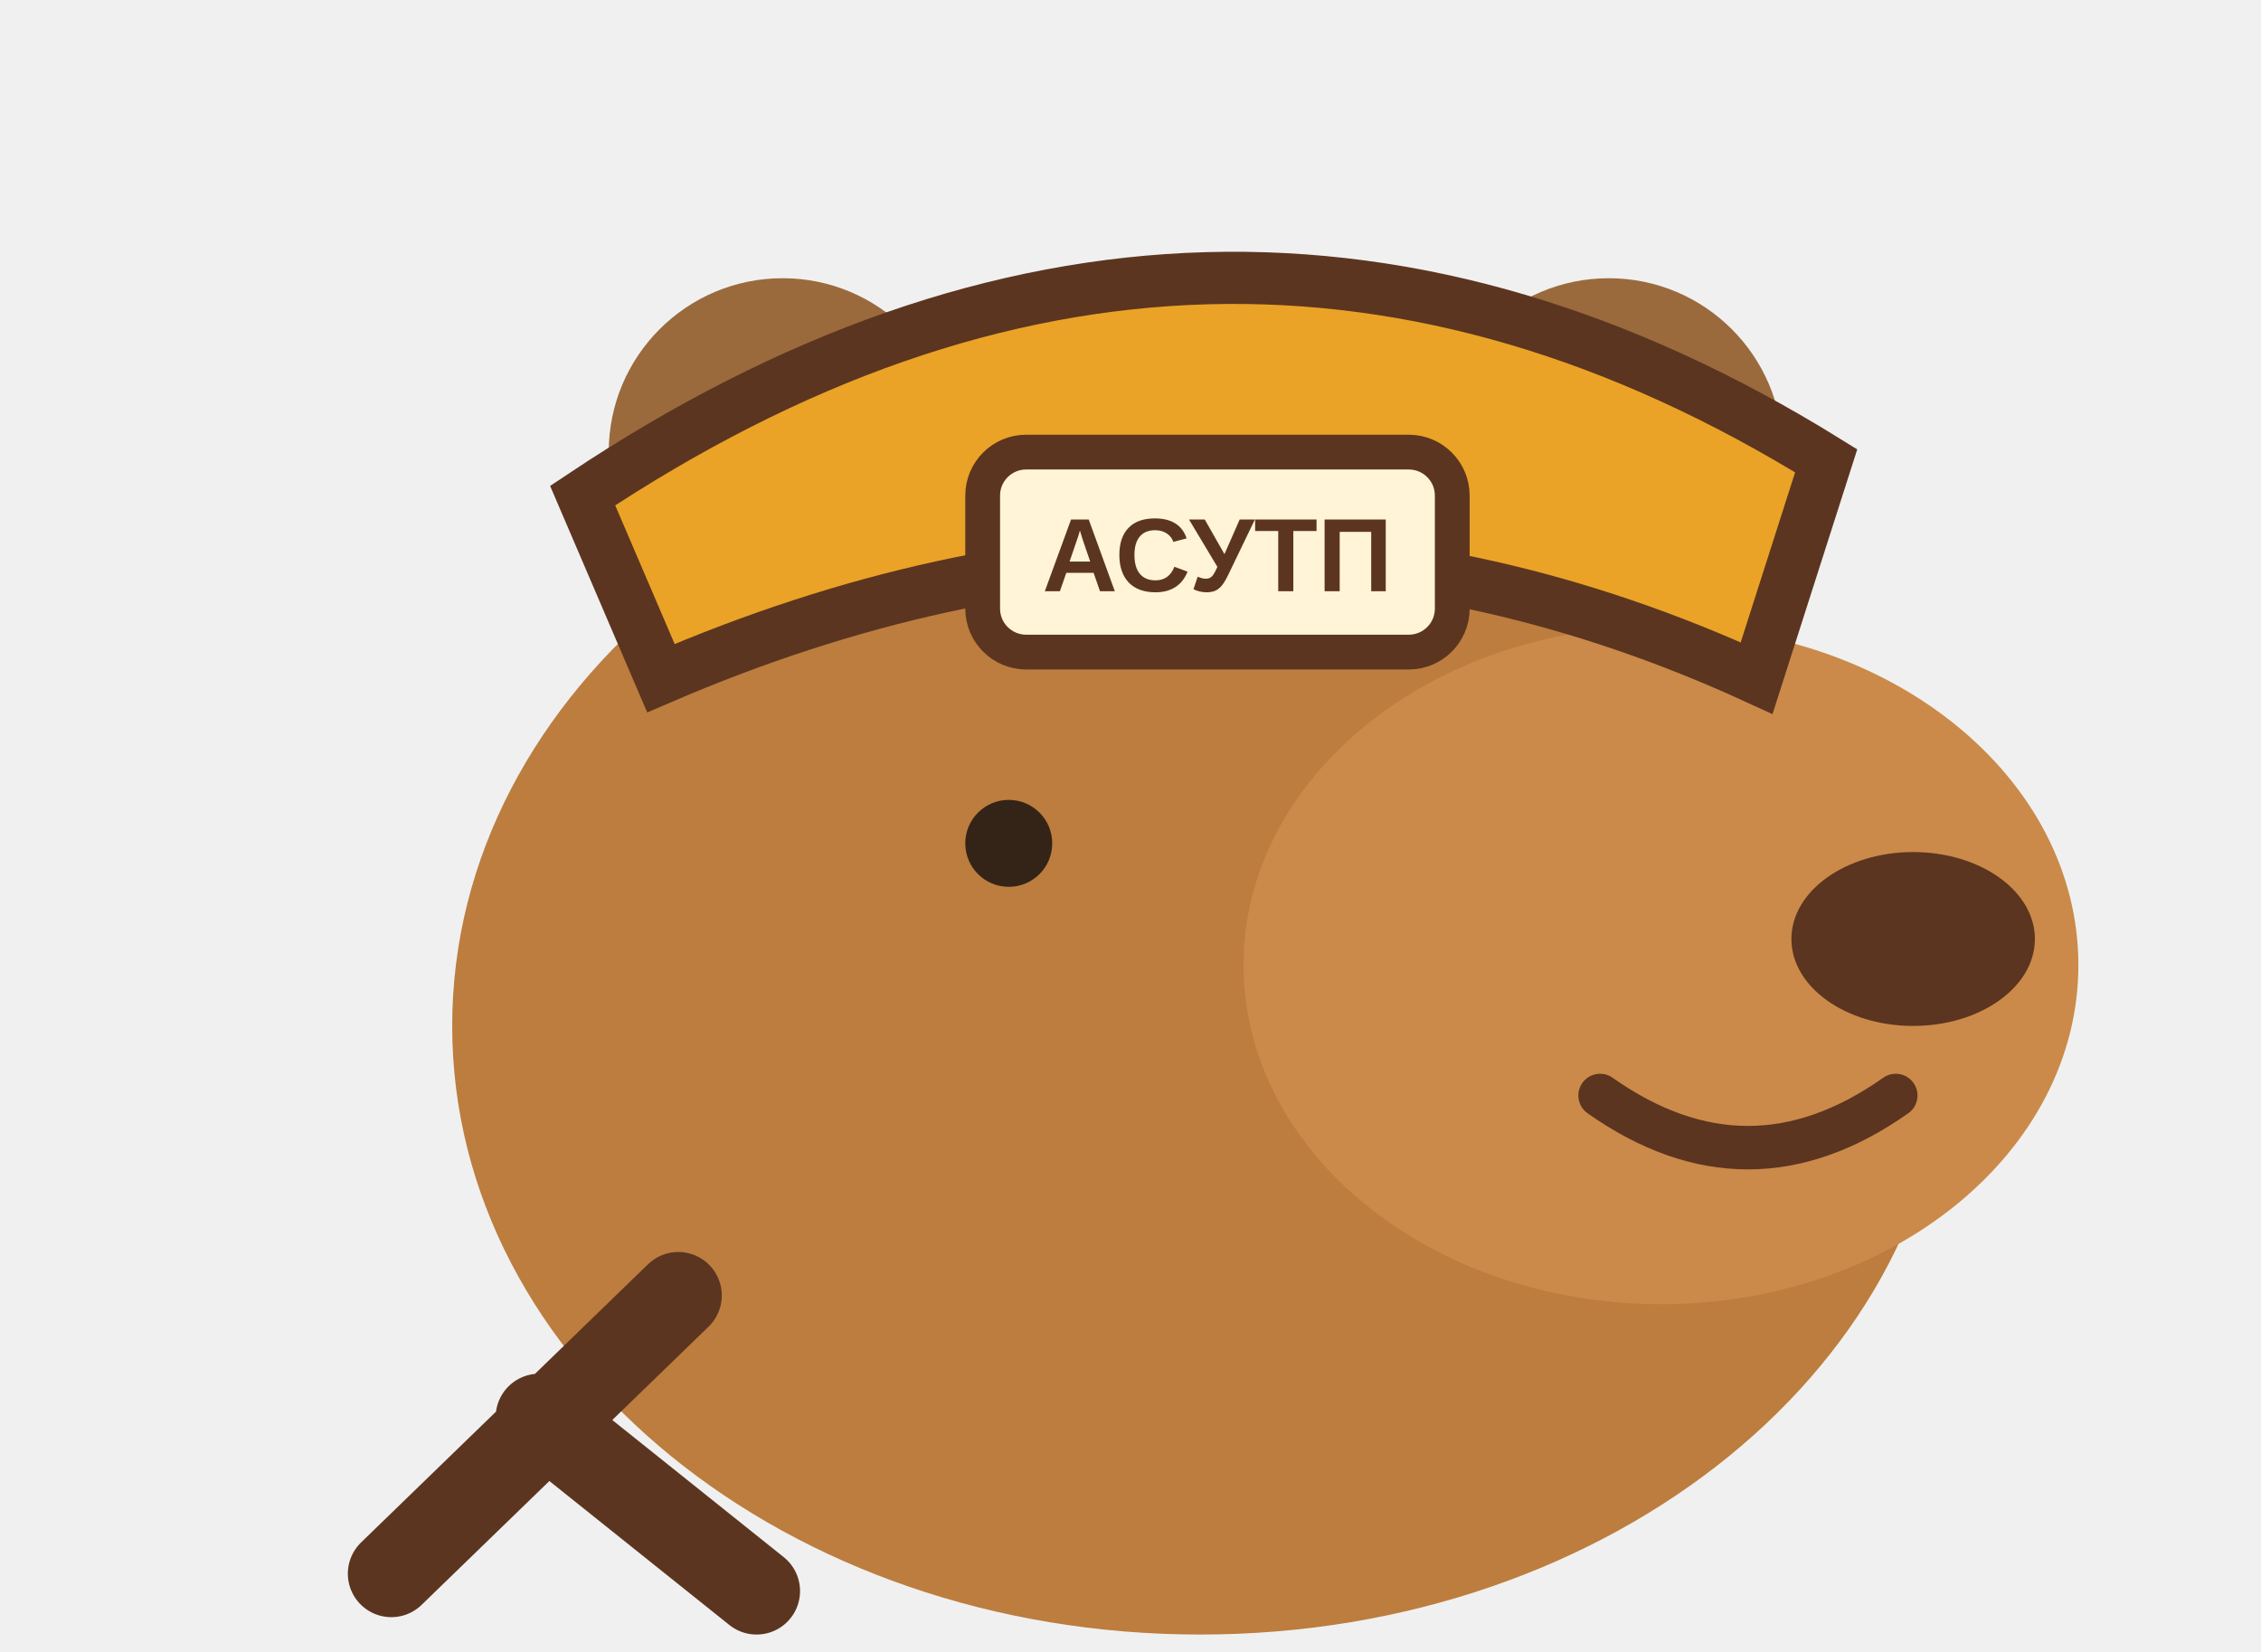
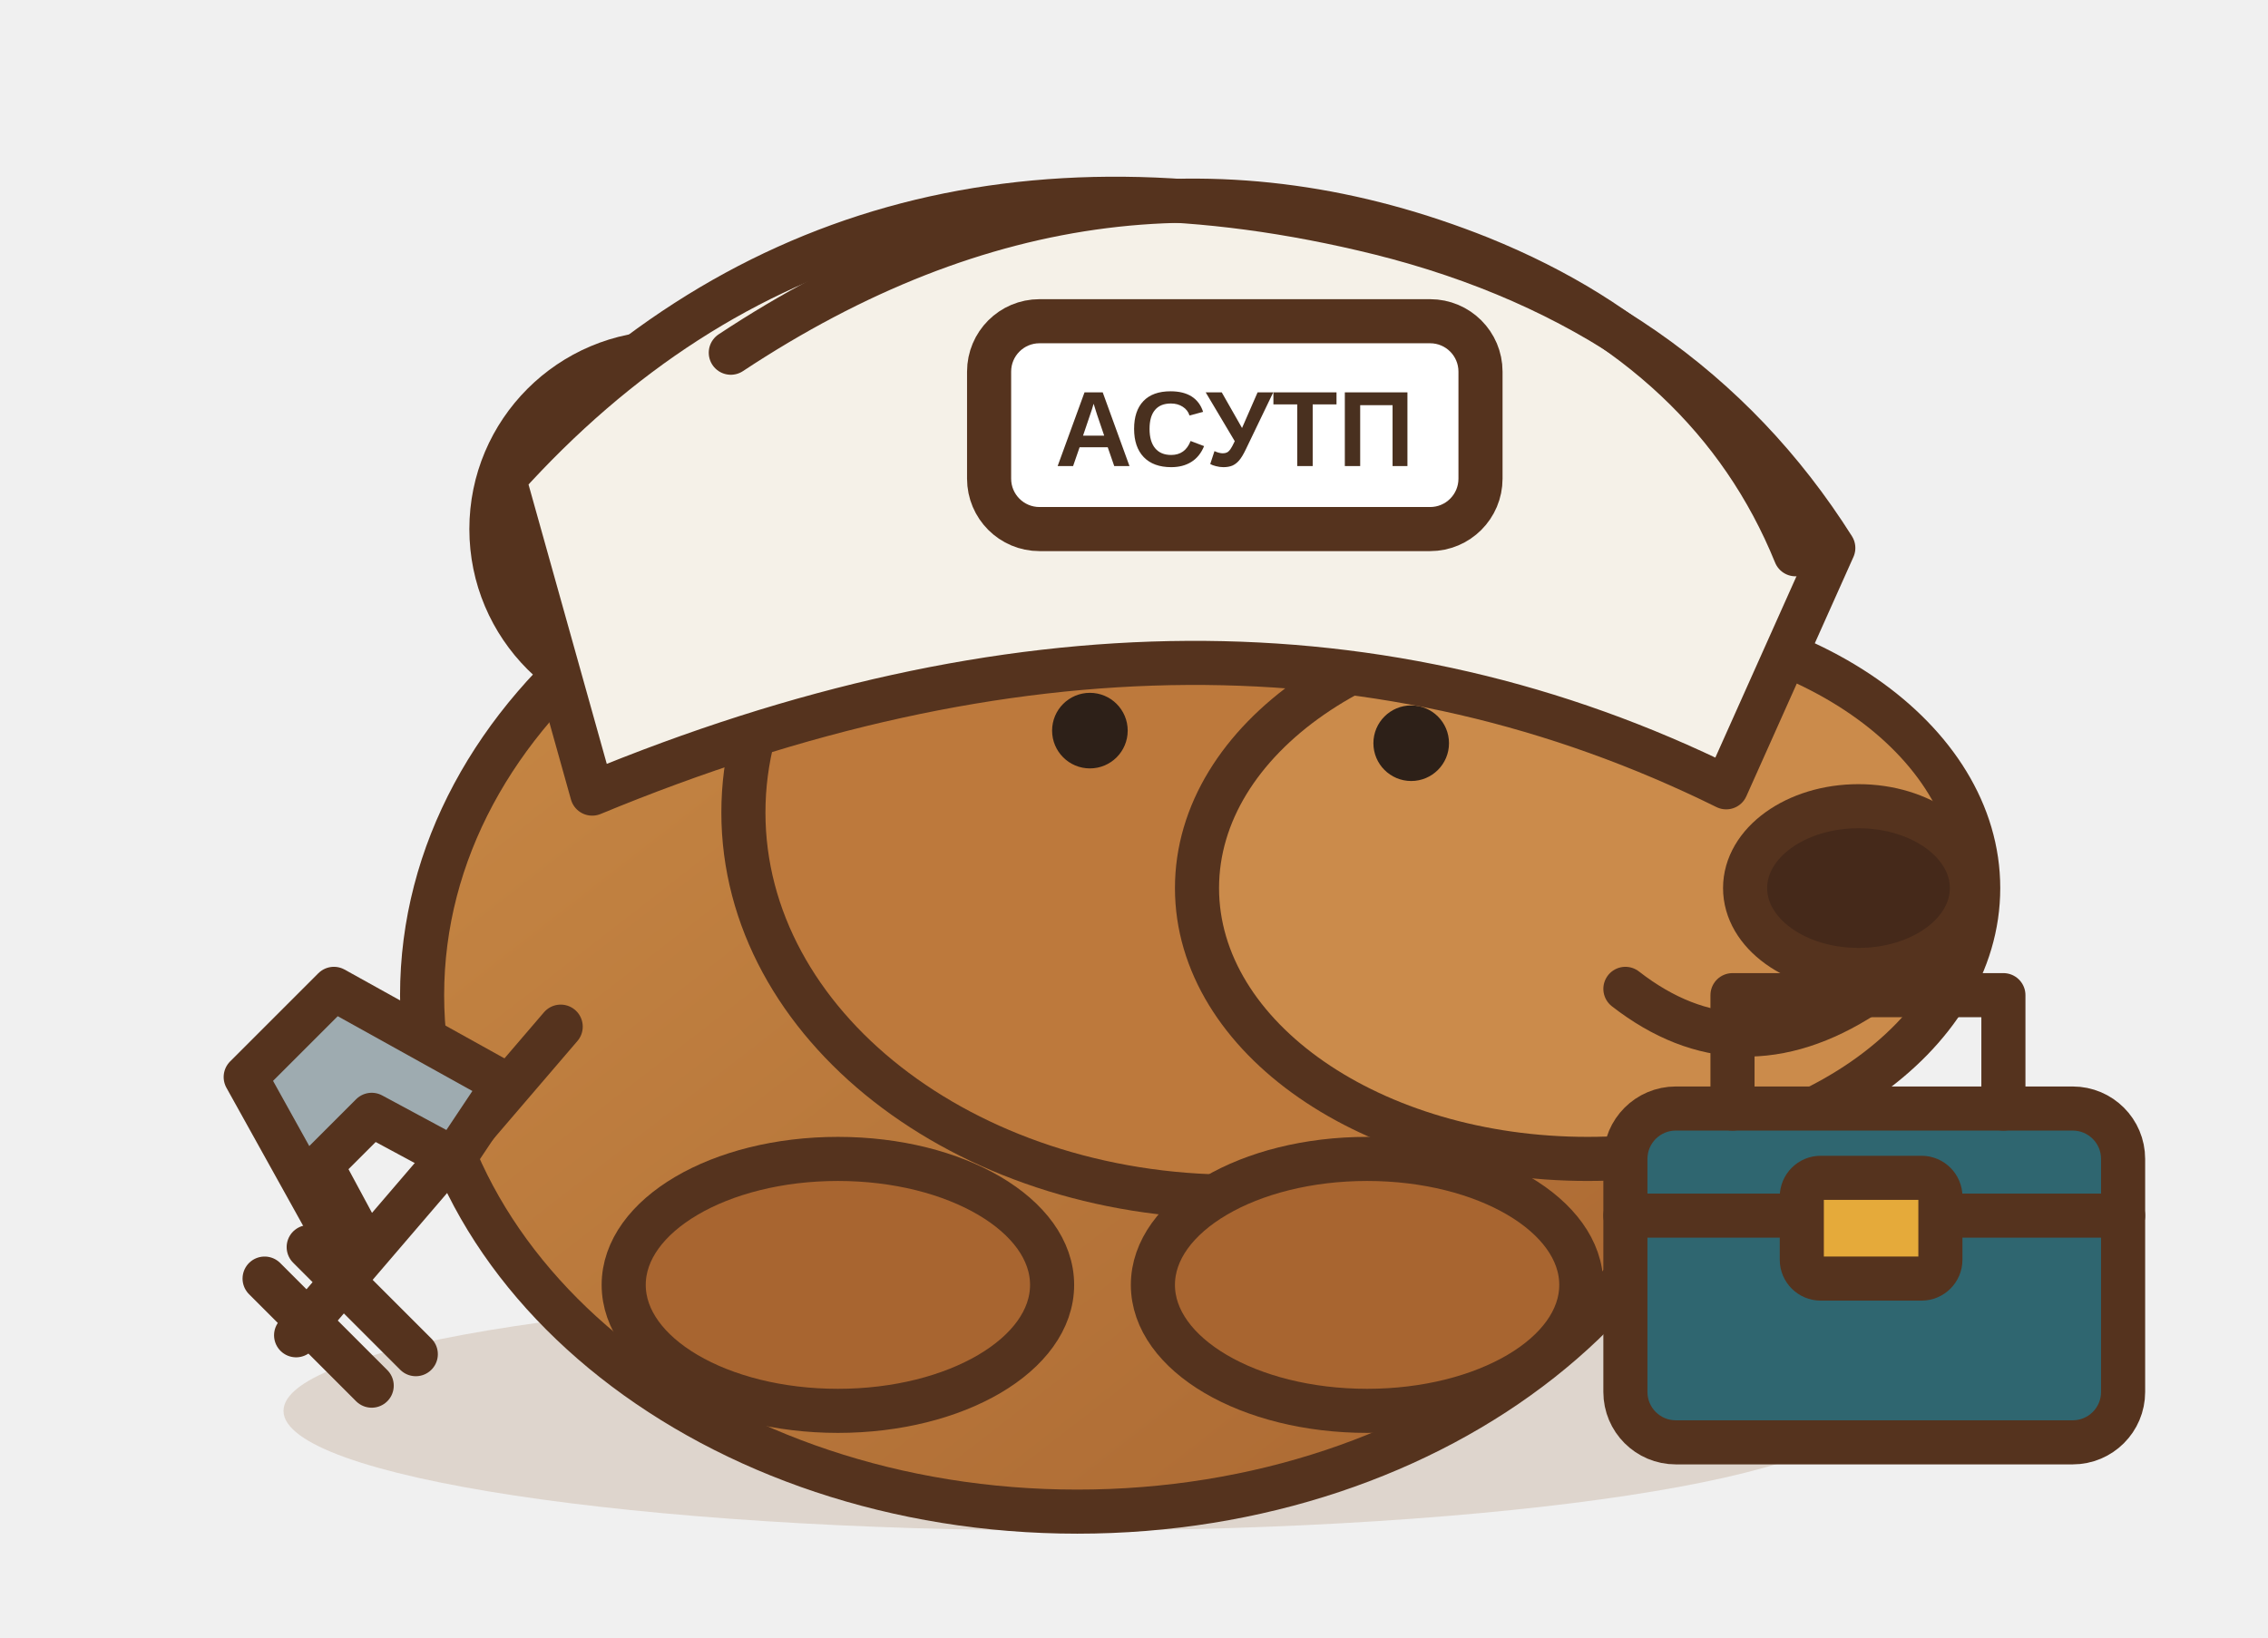
- <svg xmlns="http://www.w3.org/2000/svg" viewBox="0 0 260 190">
-   <g transform="translate(20 10)">
-     <circle cx="70" cy="42" r="20" fill="#9A6A3D" />
-     <circle cx="165" cy="42" r="20" fill="#9A6A3D" />
-     <ellipse cx="118" cy="108" rx="86" ry="70" fill="#BC7D3E" />
-     <ellipse cx="171" cy="101" rx="48" ry="39" fill="#CB8A49" />
-     <circle cx="96" cy="87" r="5" fill="#342417" />
-     <ellipse cx="200" cy="98" rx="14" ry="10" fill="#5C3520" />
-     <path d="M164 116 q17 12 34 0" fill="none" stroke="#5C3520" stroke-width="5" stroke-linecap="round" />
-     <path d="M47 47 q72-48 143-4 l-8 25 q-61-28-126 0z" fill="#EAA326" stroke="#5C3520" stroke-width="6" />
-     <rect x="93" y="42" width="54" height="23" rx="5" fill="#FFF4D8" stroke="#5C3520" stroke-width="4" />
-     <text x="120" y="58" text-anchor="middle" font-family="Arial" font-size="12" font-weight="700" fill="#5C3520">АСУТП</text>
-     <path d="M58 139 l-33 32 M42 153 l25 20" stroke="#5C3520" stroke-width="10" stroke-linecap="round" />
+ <svg xmlns="http://www.w3.org/2000/svg" viewBox="0 0 360 260">
+   <defs>
+     <linearGradient id="fur" x1="0" y1="0" x2="1" y2="1">
+       <stop stop-color="#c98a46" />
+       <stop offset="1" stop-color="#a96631" />
+     </linearGradient>
+   </defs>
+   <g stroke="#55331e" stroke-width="7" stroke-linecap="round" stroke-linejoin="round">
+     <ellipse cx="170" cy="224" rx="125" ry="19" fill="#8d5b2e" opacity=".18" stroke="none" />
+     <ellipse cx="171" cy="158" rx="104" ry="82" fill="url(#fur)" />
+     <circle cx="106" cy="84" r="28" fill="#b97539" />
+     <circle cx="107" cy="84" r="13" fill="#8f552b" />
+     <circle cx="211" cy="78" r="27" fill="#b97539" />
+     <circle cx="211" cy="78" r="12" fill="#8f552b" />
+     <ellipse cx="196" cy="129" rx="78" ry="61" fill="#bd793c" />
+     <ellipse cx="252" cy="141" rx="62" ry="43" fill="#cb8b4b" />
+     <circle cx="173" cy="116" r="6" fill="#2d2018" stroke="none" />
+     <circle cx="224" cy="118" r="6" fill="#2d2018" stroke="none" />
+     <ellipse cx="295" cy="141" rx="18" ry="13" fill="#45291a" />
+     <path d="M258 157q18 14 38 1" fill="none" />
+     <path d="M80 76q54-60 139-39q48 12 72 50l-17 38q-81-40-180 1z" fill="#f5f1e8" />
+     <path d="M116 56q59-39 119-15q37 15 50 47" fill="none" />
+     <rect x="157" y="51" width="78" height="33" rx="8" fill="#fff" />
+     <text x="196" y="74" font-family="Arial,sans-serif" font-size="17" text-anchor="middle" font-weight="700" fill="#49301f" stroke="none">АСУТП</text>
+     <ellipse cx="133" cy="204" rx="34" ry="20" fill="#a86530" />
+     <ellipse cx="217" cy="204" rx="34" ry="20" fill="#a86530" />
+     <path d="M89 163L47 212" fill="none" />
+     <path d="M42 203l17 17M49 198l17 17" fill="none" />
+     <path d="M54 198l-15-27 14-14 27 15-8 12-13-7-8 8 7 13z" fill="#9eabb0" />
+     <rect x="258" y="176" width="79" height="53" rx="8" fill="#2f6670" />
+     <path d="M275 176v-18h43v18" fill="none" />
+     <path d="M258 193h79" fill="none" />
+     <rect x="286" y="187" width="22" height="16" rx="3" fill="#e5aa3a" />
  </g>
</svg>
